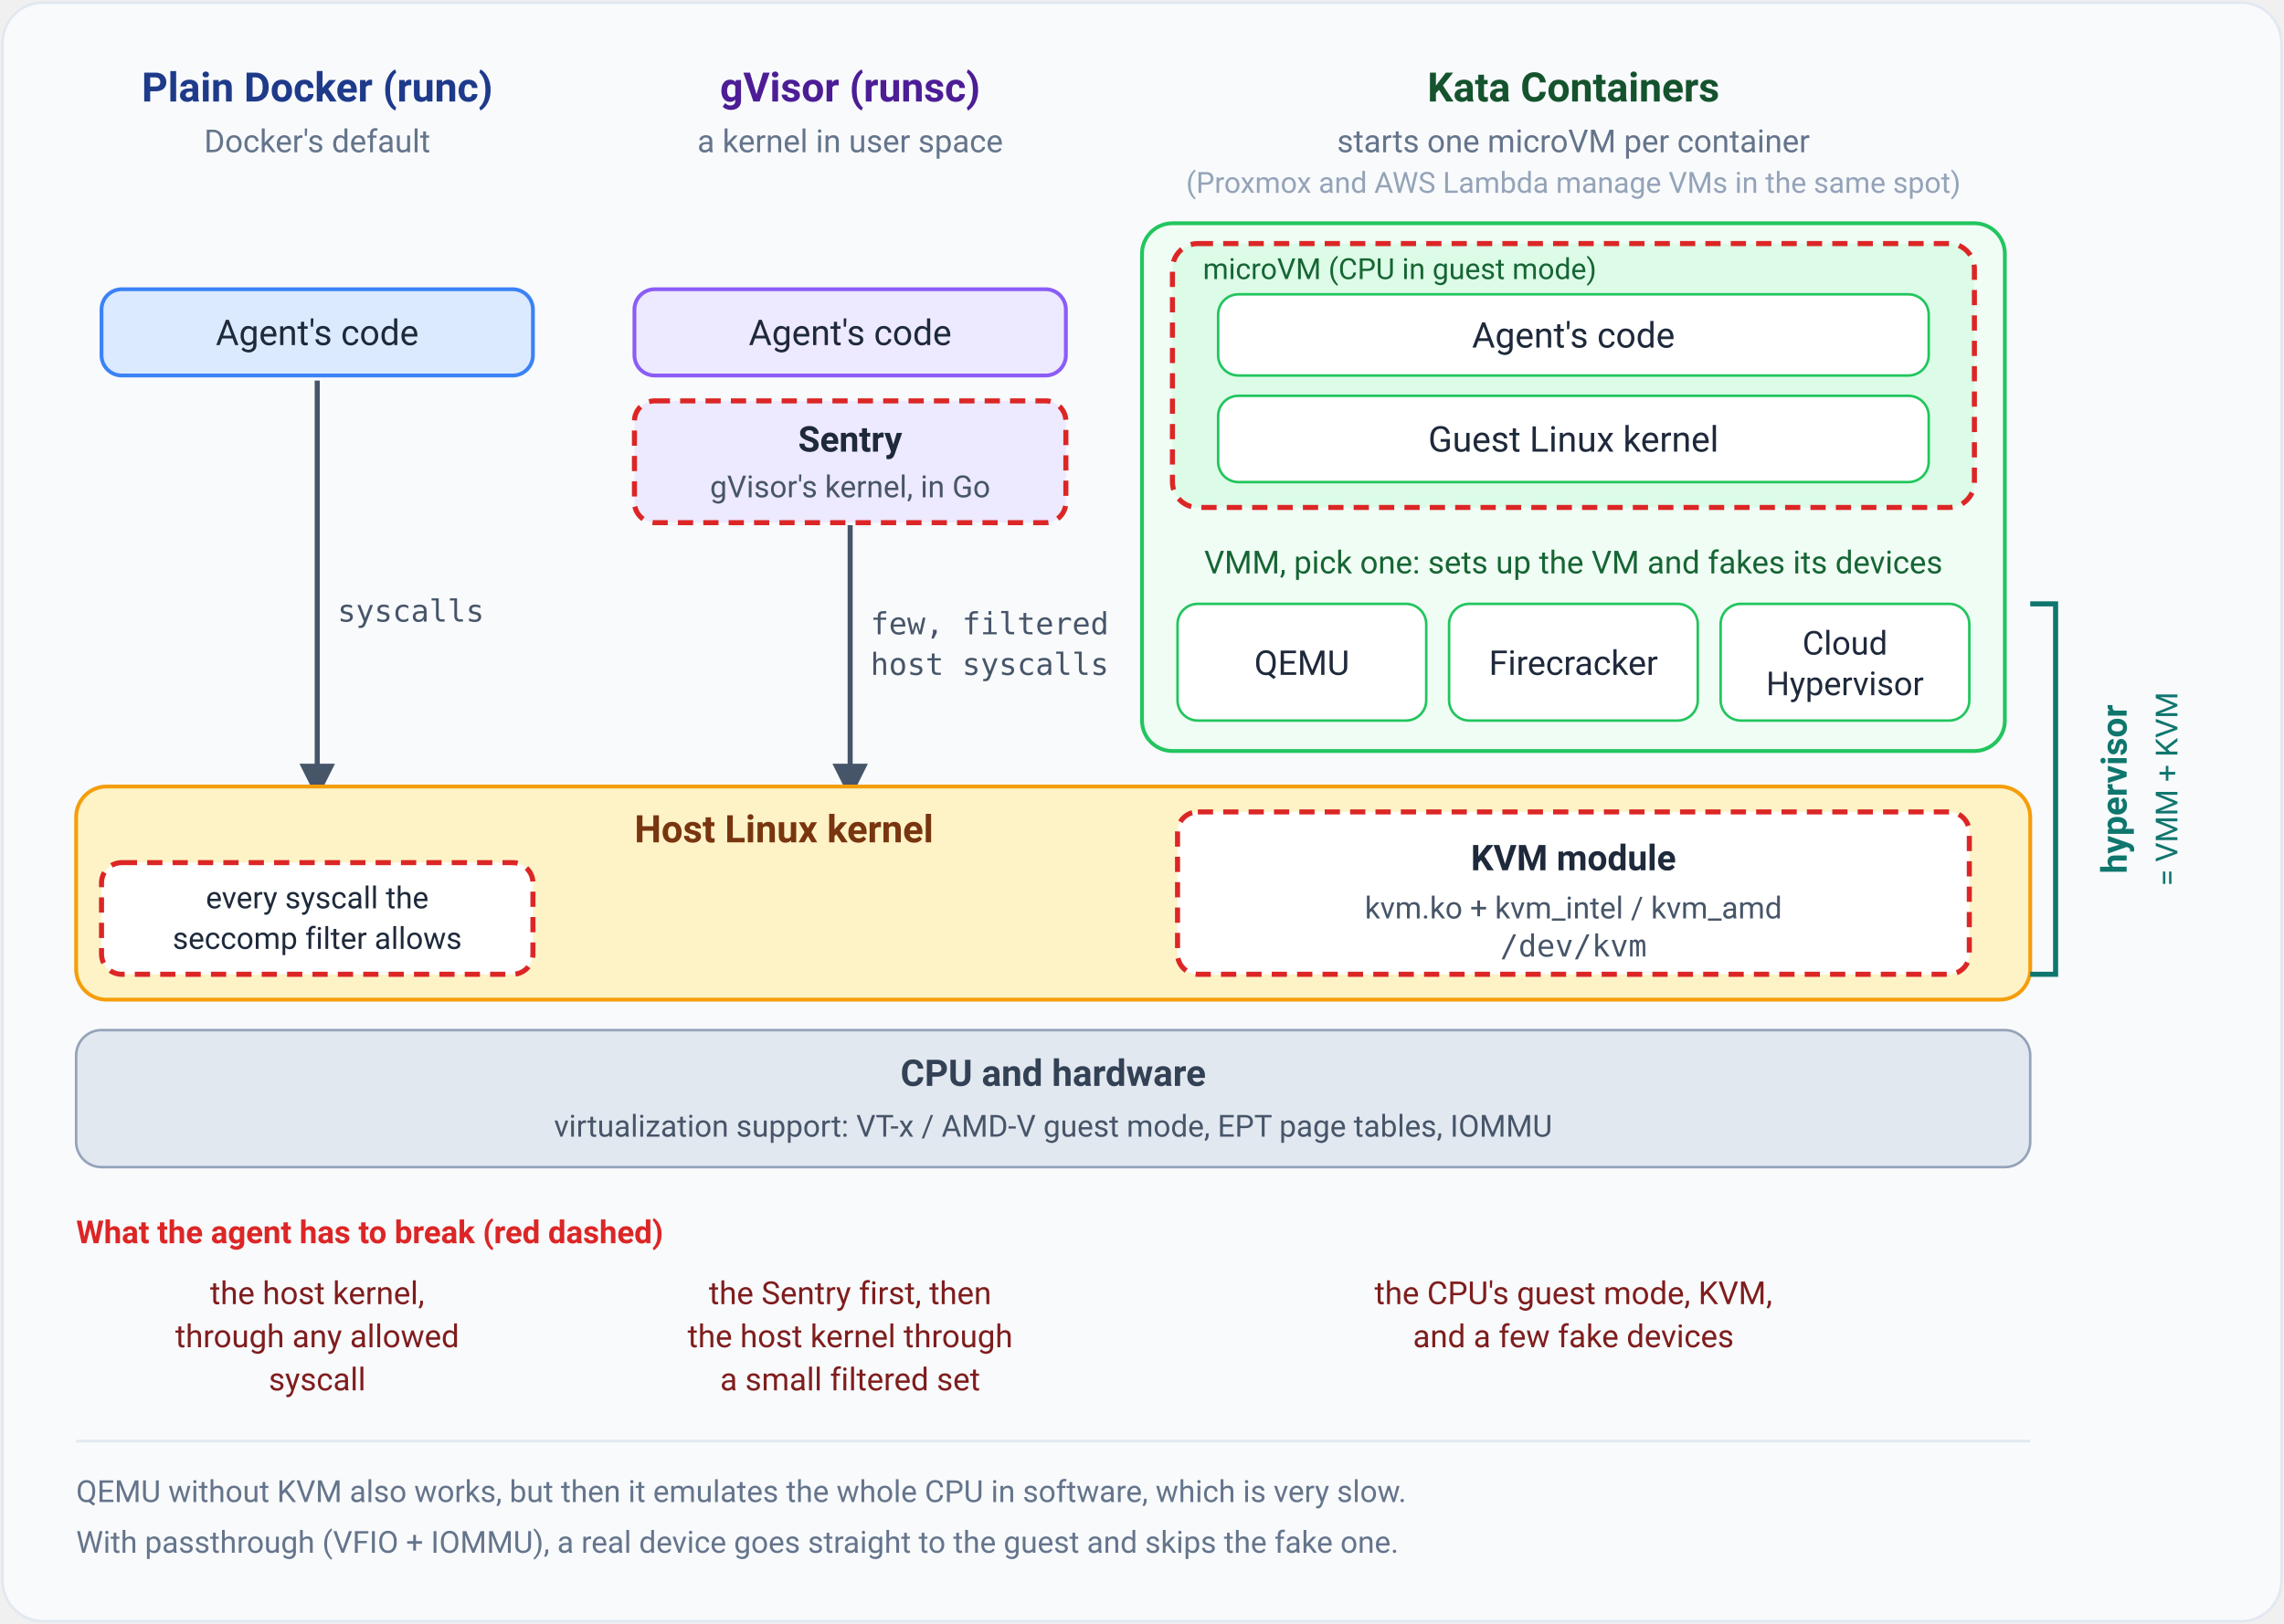
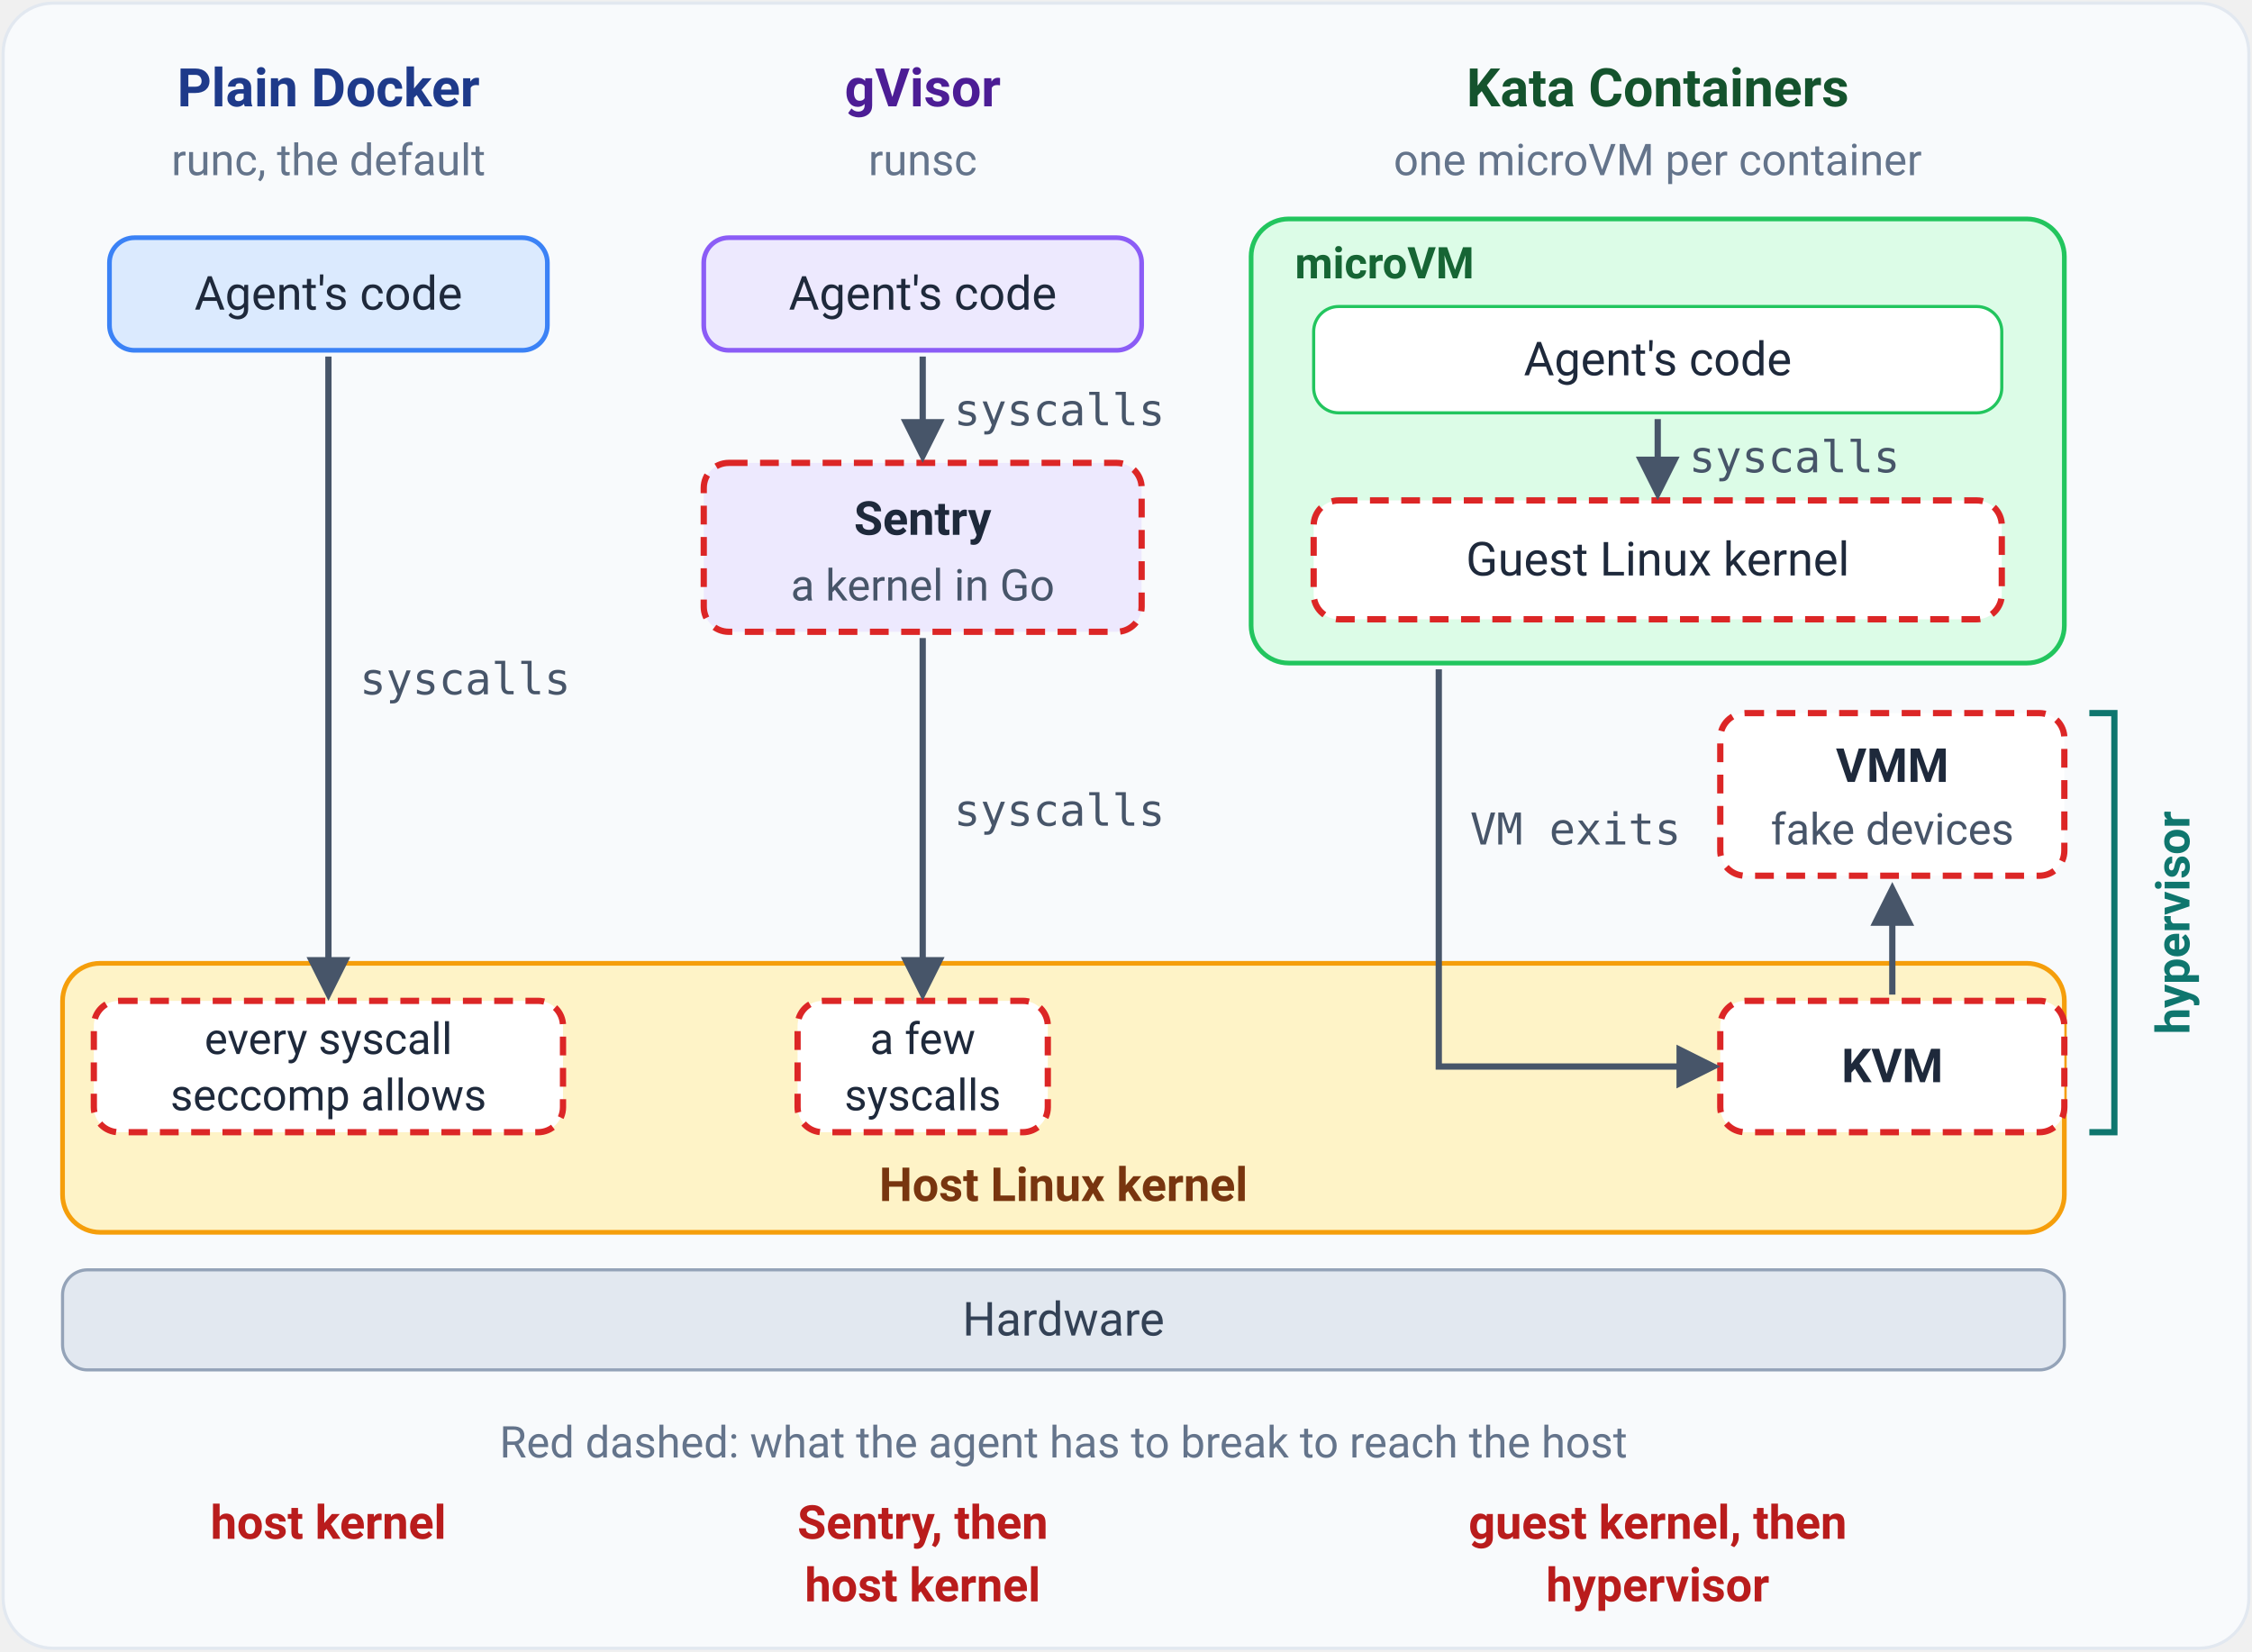
- <svg xmlns="http://www.w3.org/2000/svg" viewBox="0 0 900 640" width="900" height="640" font-family="system-ui, -apple-system, 'Segoe UI', Roboto, sans-serif" role="img" aria-label="Three stacks side by side. Plain Docker: the agent's code talks to the host kernel directly. gVisor: the agent's code talks to the Sentry, a kernel written in Go, which makes a few filtered calls to the host kernel. Kata: the agent's code runs on a guest kernel inside a microVM, run by a VMM such as QEMU, Firecracker or Cloud Hypervisor, on top of the KVM module in the host kernel. The VMM plus KVM together are the hypervisor. All three run on a CPU with virtualization support.">
+ <svg xmlns="http://www.w3.org/2000/svg" viewBox="0 0 720 528" width="720" height="528" font-family="system-ui, -apple-system, 'Segoe UI', Roboto, sans-serif" role="img" aria-label="Three stacks side by side. Plain Docker: the agent's code makes syscalls straight into the host kernel, so the agent has to break the host kernel through any syscall seccomp allows. gVisor: the agent's code makes syscalls into the Sentry, a kernel written in Go, which makes a few syscalls to the host kernel, so the agent has to break the Sentry and then the host kernel. Kata Containers: the agent's code runs on a guest Linux kernel inside a microVM. VM exits go to the KVM module in the host kernel, which passes device requests up to the VMM. The VMM and KVM together are the hypervisor, so the agent has to break the guest kernel and then the hypervisor.">
  <defs>
    <marker id="arr" viewBox="0 0 10 10" refX="5" refY="5" markerWidth="7" markerHeight="7" orient="auto-start-reverse">
      <path d="M0,0 L10,5 L0,10 z" fill="#475569" />
    </marker>
  </defs>
-   <rect x="1" y="1" width="898" height="638" rx="16" fill="#f8fafc" stroke="#e2e8f0" />
+   <rect x="1" y="1" width="718" height="526" rx="16" fill="#f8fafc" stroke="#e2e8f0" />
  <g text-anchor="middle">
-     <text x="125" y="40" font-size="16" font-weight="700" fill="#1e3a8a">Plain Docker (runc)</text>
-     <text x="125" y="60" font-size="12.5" fill="#64748b">Docker's default</text>
-     <text x="335" y="40" font-size="16" font-weight="700" fill="#4c1d95">gVisor (runsc)</text>
-     <text x="335" y="60" font-size="12.5" fill="#64748b">a kernel in user space</text>
-     <text x="620" y="40" font-size="16" font-weight="700" fill="#14532d">Kata Containers</text>
-     <text x="620" y="60" font-size="12.5" fill="#64748b">starts one microVM per container</text>
-     <text x="620" y="76" font-size="11.5" fill="#94a3b8">(Proxmox and AWS Lambda manage VMs in the same spot)</text>
+     <text x="105" y="34" font-size="17" font-weight="700" fill="#1e3a8a">Plain Docker</text>
+     <text x="105" y="56" font-size="14" fill="#64748b">runc, the default</text>
+     <text x="295" y="34" font-size="17" font-weight="700" fill="#4c1d95">gVisor</text>
+     <text x="295" y="56" font-size="14" fill="#64748b">runsc</text>
+     <text x="530" y="34" font-size="17" font-weight="700" fill="#14532d">Kata Containers</text>
+     <text x="530" y="56" font-size="14" fill="#64748b">one microVM per container</text>
+   </g>
+   <rect x="20" y="308" width="640" height="86" rx="12" fill="#fef3c7" stroke="#f59e0b" stroke-width="1.5" />
+   <text x="340" y="384" text-anchor="middle" font-size="15" font-weight="700" fill="#78350f">Host Linux kernel</text>
+   <g stroke-width="2" stroke-dasharray="6 4">
+     <rect x="35" y="76" width="140" height="36" rx="8" fill="#dbeafe" stroke="#3b82f6" stroke-width="1.5" stroke-dasharray="none" />
+     <rect x="30" y="320" width="150" height="42" rx="8" fill="#ffffff" stroke="#dc2626" />
+     <rect x="225" y="76" width="140" height="36" rx="8" fill="#ede9fe" stroke="#8b5cf6" stroke-width="1.5" stroke-dasharray="none" />
+     <rect x="225" y="148" width="140" height="54" rx="8" fill="#ede9fe" stroke="#dc2626" />
+     <rect x="255" y="320" width="80" height="42" rx="8" fill="#ffffff" stroke="#dc2626" />
+     <rect x="400" y="70" width="260" height="142" rx="12" fill="#dcfce7" stroke="#22c55e" stroke-width="1.5" stroke-dasharray="none" />
+     <rect x="420" y="98" width="220" height="34" rx="8" fill="#ffffff" stroke="#22c55e" stroke-width="1" stroke-dasharray="none" />
+     <rect x="420" y="160" width="220" height="38" rx="8" fill="#ffffff" stroke="#dc2626" />
+     <rect x="550" y="228" width="110" height="52" rx="8" fill="#ffffff" stroke="#dc2626" />
+     <rect x="550" y="320" width="110" height="42" rx="8" fill="#ffffff" stroke="#dc2626" />
  </g>
  <g stroke="#475569" stroke-width="2" fill="none" marker-end="url(#arr)">
-     <line x1="125" y1="150" x2="125" y2="308" />
-     <line x1="335" y1="207" x2="335" y2="308" />
+     <line x1="105" y1="114" x2="105" y2="313" />
+     <line x1="295" y1="114" x2="295" y2="141" />
+     <line x1="295" y1="204" x2="295" y2="313" />
+     <line x1="530" y1="134" x2="530" y2="153" />
+     <path d="M460,214 V341 H543" />
+     <line x1="605" y1="318" x2="605" y2="289" />
  </g>
-   <g font-size="12" fill="#475569" font-family="ui-monospace, SFMono-Regular, Menlo, monospace">
-     <text x="133" y="245">syscalls</text>
-     <text x="343" y="250">few, filtered</text>
-     <text x="343" y="266">host syscalls</text>
+   <g font-size="14" fill="#475569" font-family="ui-monospace, SFMono-Regular, Menlo, monospace">
+     <text x="115" y="222">syscalls</text>
+     <text x="305" y="136">syscalls</text>
+     <text x="305" y="264">syscalls</text>
+     <text x="540" y="151">syscalls</text>
+     <text x="470" y="270">VM exits</text>
  </g>
-   <rect x="40" y="114" width="170" height="34" rx="8" fill="#dbeafe" stroke="#3b82f6" stroke-width="1.5" />
-   <text x="125" y="136" text-anchor="middle" font-size="14" fill="#1e293b">Agent's code</text>
-   <rect x="250" y="114" width="170" height="34" rx="8" fill="#ede9fe" stroke="#8b5cf6" stroke-width="1.5" />
-   <text x="335" y="136" text-anchor="middle" font-size="14" fill="#1e293b">Agent's code</text>
-   <rect x="250" y="158" width="170" height="48" rx="8" fill="#ede9fe" stroke="#dc2626" stroke-width="2" stroke-dasharray="6 4" />
-   <text x="335" y="178" text-anchor="middle" font-size="14" font-weight="600" fill="#1e293b">Sentry</text>
-   <text x="335" y="196" text-anchor="middle" font-size="12" fill="#475569">gVisor's kernel, in Go</text>
-   <rect x="450" y="88" width="340" height="208" rx="12" fill="#f0fdf4" stroke="#22c55e" stroke-width="1.5" />
-   <rect x="462" y="96" width="316" height="104" rx="10" fill="#dcfce7" stroke="#dc2626" stroke-width="2" stroke-dasharray="6 4" />
-   <text x="474" y="110" font-size="11.5" fill="#166534">microVM (CPU in guest mode)</text>
-   <rect x="480" y="116" width="280" height="32" rx="8" fill="#ffffff" stroke="#22c55e" />
-   <text x="620" y="137" text-anchor="middle" font-size="14" fill="#1e293b">Agent's code</text>
-   <rect x="480" y="156" width="280" height="34" rx="8" fill="#ffffff" stroke="#22c55e" />
-   <text x="620" y="178" text-anchor="middle" font-size="14" fill="#1e293b">Guest Linux kernel</text>
-   <text x="620" y="226" text-anchor="middle" font-size="12.5" fill="#166534">VMM, pick one: sets up the VM and fakes its devices</text>
-   <rect x="464" y="238" width="98" height="46" rx="8" fill="#ffffff" stroke="#22c55e" />
-   <text x="513" y="266" text-anchor="middle" font-size="13.5" fill="#1e293b">QEMU</text>
-   <rect x="571" y="238" width="98" height="46" rx="8" fill="#ffffff" stroke="#22c55e" />
-   <text x="620" y="266" text-anchor="middle" font-size="13.5" fill="#1e293b">Firecracker</text>
-   <rect x="678" y="238" width="98" height="46" rx="8" fill="#ffffff" stroke="#22c55e" />
-   <text x="727" y="258" text-anchor="middle" font-size="13" fill="#1e293b">Cloud</text>
-   <text x="727" y="274" text-anchor="middle" font-size="13" fill="#1e293b">Hypervisor</text>
-   <rect x="30" y="310" width="770" height="84" rx="12" fill="#fef3c7" stroke="#f59e0b" stroke-width="1.5" />
-   <text x="250" y="332" font-size="15" font-weight="700" fill="#78350f">Host Linux kernel</text>
-   <rect x="40" y="340" width="170" height="44" rx="8" fill="#ffffff" stroke="#dc2626" stroke-width="2" stroke-dasharray="6 4" />
-   <text x="125" y="358" text-anchor="middle" font-size="12" fill="#1e293b">every syscall the</text>
-   <text x="125" y="374" text-anchor="middle" font-size="12" fill="#1e293b">seccomp filter allows</text>
-   <rect x="464" y="320" width="312" height="64" rx="8" fill="#ffffff" stroke="#dc2626" stroke-width="2" stroke-dasharray="6 4" />
-   <text x="620" y="343" text-anchor="middle" font-size="14" font-weight="600" fill="#1e293b">KVM module</text>
-   <text x="620" y="362" text-anchor="middle" font-size="12" fill="#475569">kvm.ko + kvm_intel / kvm_amd</text>
-   <text x="620" y="377" text-anchor="middle" font-size="12" fill="#475569" font-family="ui-monospace, SFMono-Regular, Menlo, monospace">/dev/kvm</text>
-   <path d="M800,238 h10 v146 h-10" fill="none" stroke="#0f766e" stroke-width="2" />
-   <text transform="translate(838,311) rotate(-90)" text-anchor="middle" font-size="14" font-weight="700" fill="#0f766e">hypervisor</text>
-   <text transform="translate(858,311) rotate(-90)" text-anchor="middle" font-size="12" fill="#0f766e">= VMM + KVM</text>
-   <rect x="30" y="406" width="770" height="54" rx="10" fill="#e2e8f0" stroke="#94a3b8" />
-   <text x="415" y="428" text-anchor="middle" font-size="14.5" font-weight="600" fill="#334155">CPU and hardware</text>
-   <text x="415" y="448" text-anchor="middle" font-size="12" fill="#475569">virtualization support: VT-x / AMD-V guest mode, EPT page tables, IOMMU</text>
-   <text x="30" y="490" font-size="12.5" font-weight="700" fill="#dc2626">What the agent has to break (red dashed)</text>
-   <g font-size="12.5" fill="#7f1d1d" text-anchor="middle">
-     <text x="125" y="514">the host kernel,</text>
-     <text x="125" y="531">through any allowed</text>
-     <text x="125" y="548">syscall</text>
-     <text x="335" y="514">the Sentry first, then</text>
-     <text x="335" y="531">the host kernel through</text>
-     <text x="335" y="548">a small filtered set</text>
-     <text x="620" y="514">the CPU's guest mode, KVM,</text>
-     <text x="620" y="531">and a few fake devices</text>
+   <g text-anchor="middle" fill="#1e293b">
+     <text x="105" y="99" font-size="15">Agent's code</text>
+     <text x="105" y="337" font-size="14">every syscall</text>
+     <text x="105" y="355" font-size="14">seccomp allows</text>
+     <text x="295" y="99" font-size="15">Agent's code</text>
+     <text x="295" y="171" font-size="15" font-weight="600">Sentry</text>
+     <text x="295" y="192" font-size="14" fill="#475569">a kernel in Go</text>
+     <text x="295" y="337" font-size="14">a few</text>
+     <text x="295" y="355" font-size="14">syscalls</text>
+     <text x="530" y="120" font-size="15">Agent's code</text>
+     <text x="530" y="184" font-size="15">Guest Linux kernel</text>
+     <text x="605" y="250" font-size="15" font-weight="600">VMM</text>
+     <text x="605" y="270" font-size="14" fill="#475569">fake devices</text>
+     <text x="605" y="346" font-size="15" font-weight="600">KVM</text>
  </g>
-   <line x1="30" y1="568" x2="800" y2="568" stroke="#e2e8f0" />
-   <g font-size="12" fill="#64748b">
-     <text x="30" y="592">QEMU without KVM also works, but then it emulates the whole CPU in software, which is very slow.</text>
-     <text x="30" y="612">With passthrough (VFIO + IOMMU), a real device goes straight to the guest and skips the fake one.</text>
+   <text x="414" y="89" font-size="14" font-weight="600" fill="#166534">microVM</text>
+   <path d="M668,228 h8 v134 h-8" fill="none" stroke="#0f766e" stroke-width="2" />
+   <text transform="translate(700,295) rotate(-90)" text-anchor="middle" font-size="15" font-weight="700" fill="#0f766e">hypervisor</text>
+   <rect x="20" y="406" width="640" height="32" rx="8" fill="#e2e8f0" stroke="#94a3b8" />
+   <text x="340" y="427" text-anchor="middle" font-size="15" fill="#334155">Hardware</text>
+   <text x="340" y="466" text-anchor="middle" font-size="14" fill="#64748b">Red dashed: what the agent has to break to reach the host</text>
+   <g text-anchor="middle" font-size="15" font-weight="600" fill="#b91c1c">
+     <text x="105" y="492">host kernel</text>
+     <text x="295" y="492">Sentry, then</text>
+     <text x="295" y="512">host kernel</text>
+     <text x="530" y="492">guest kernel, then</text>
+     <text x="530" y="512">hypervisor</text>
  </g>
</svg>
